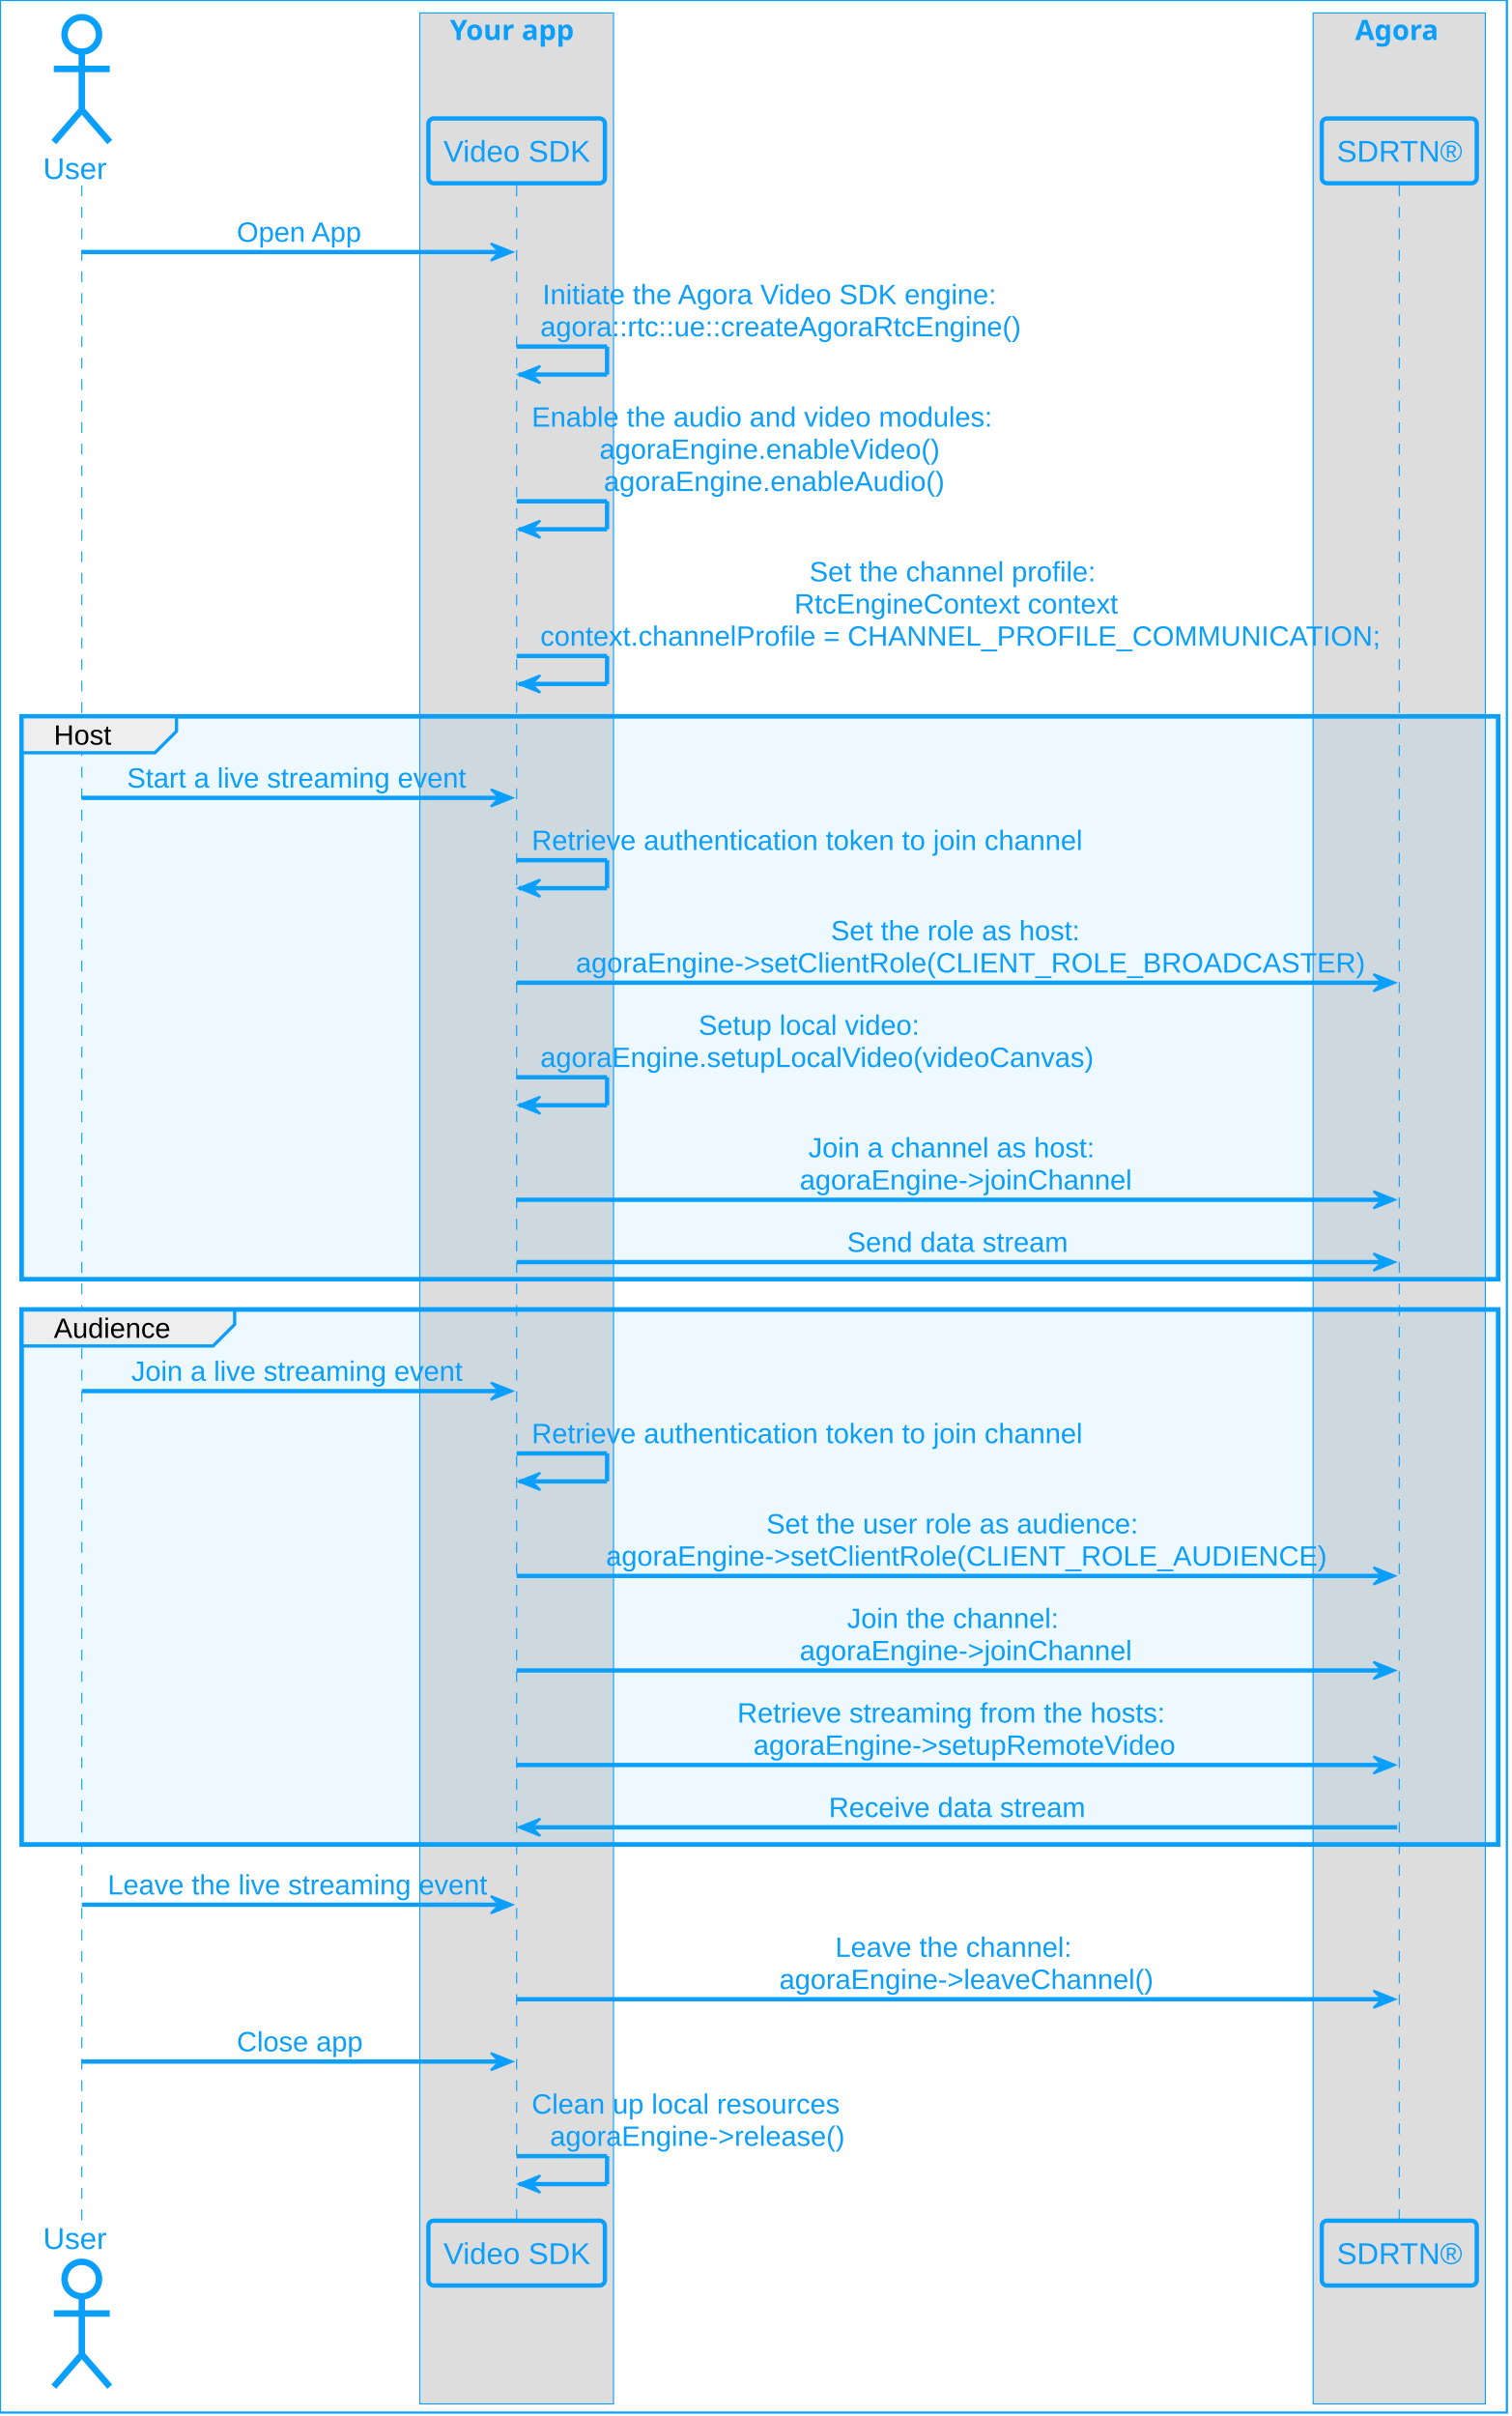
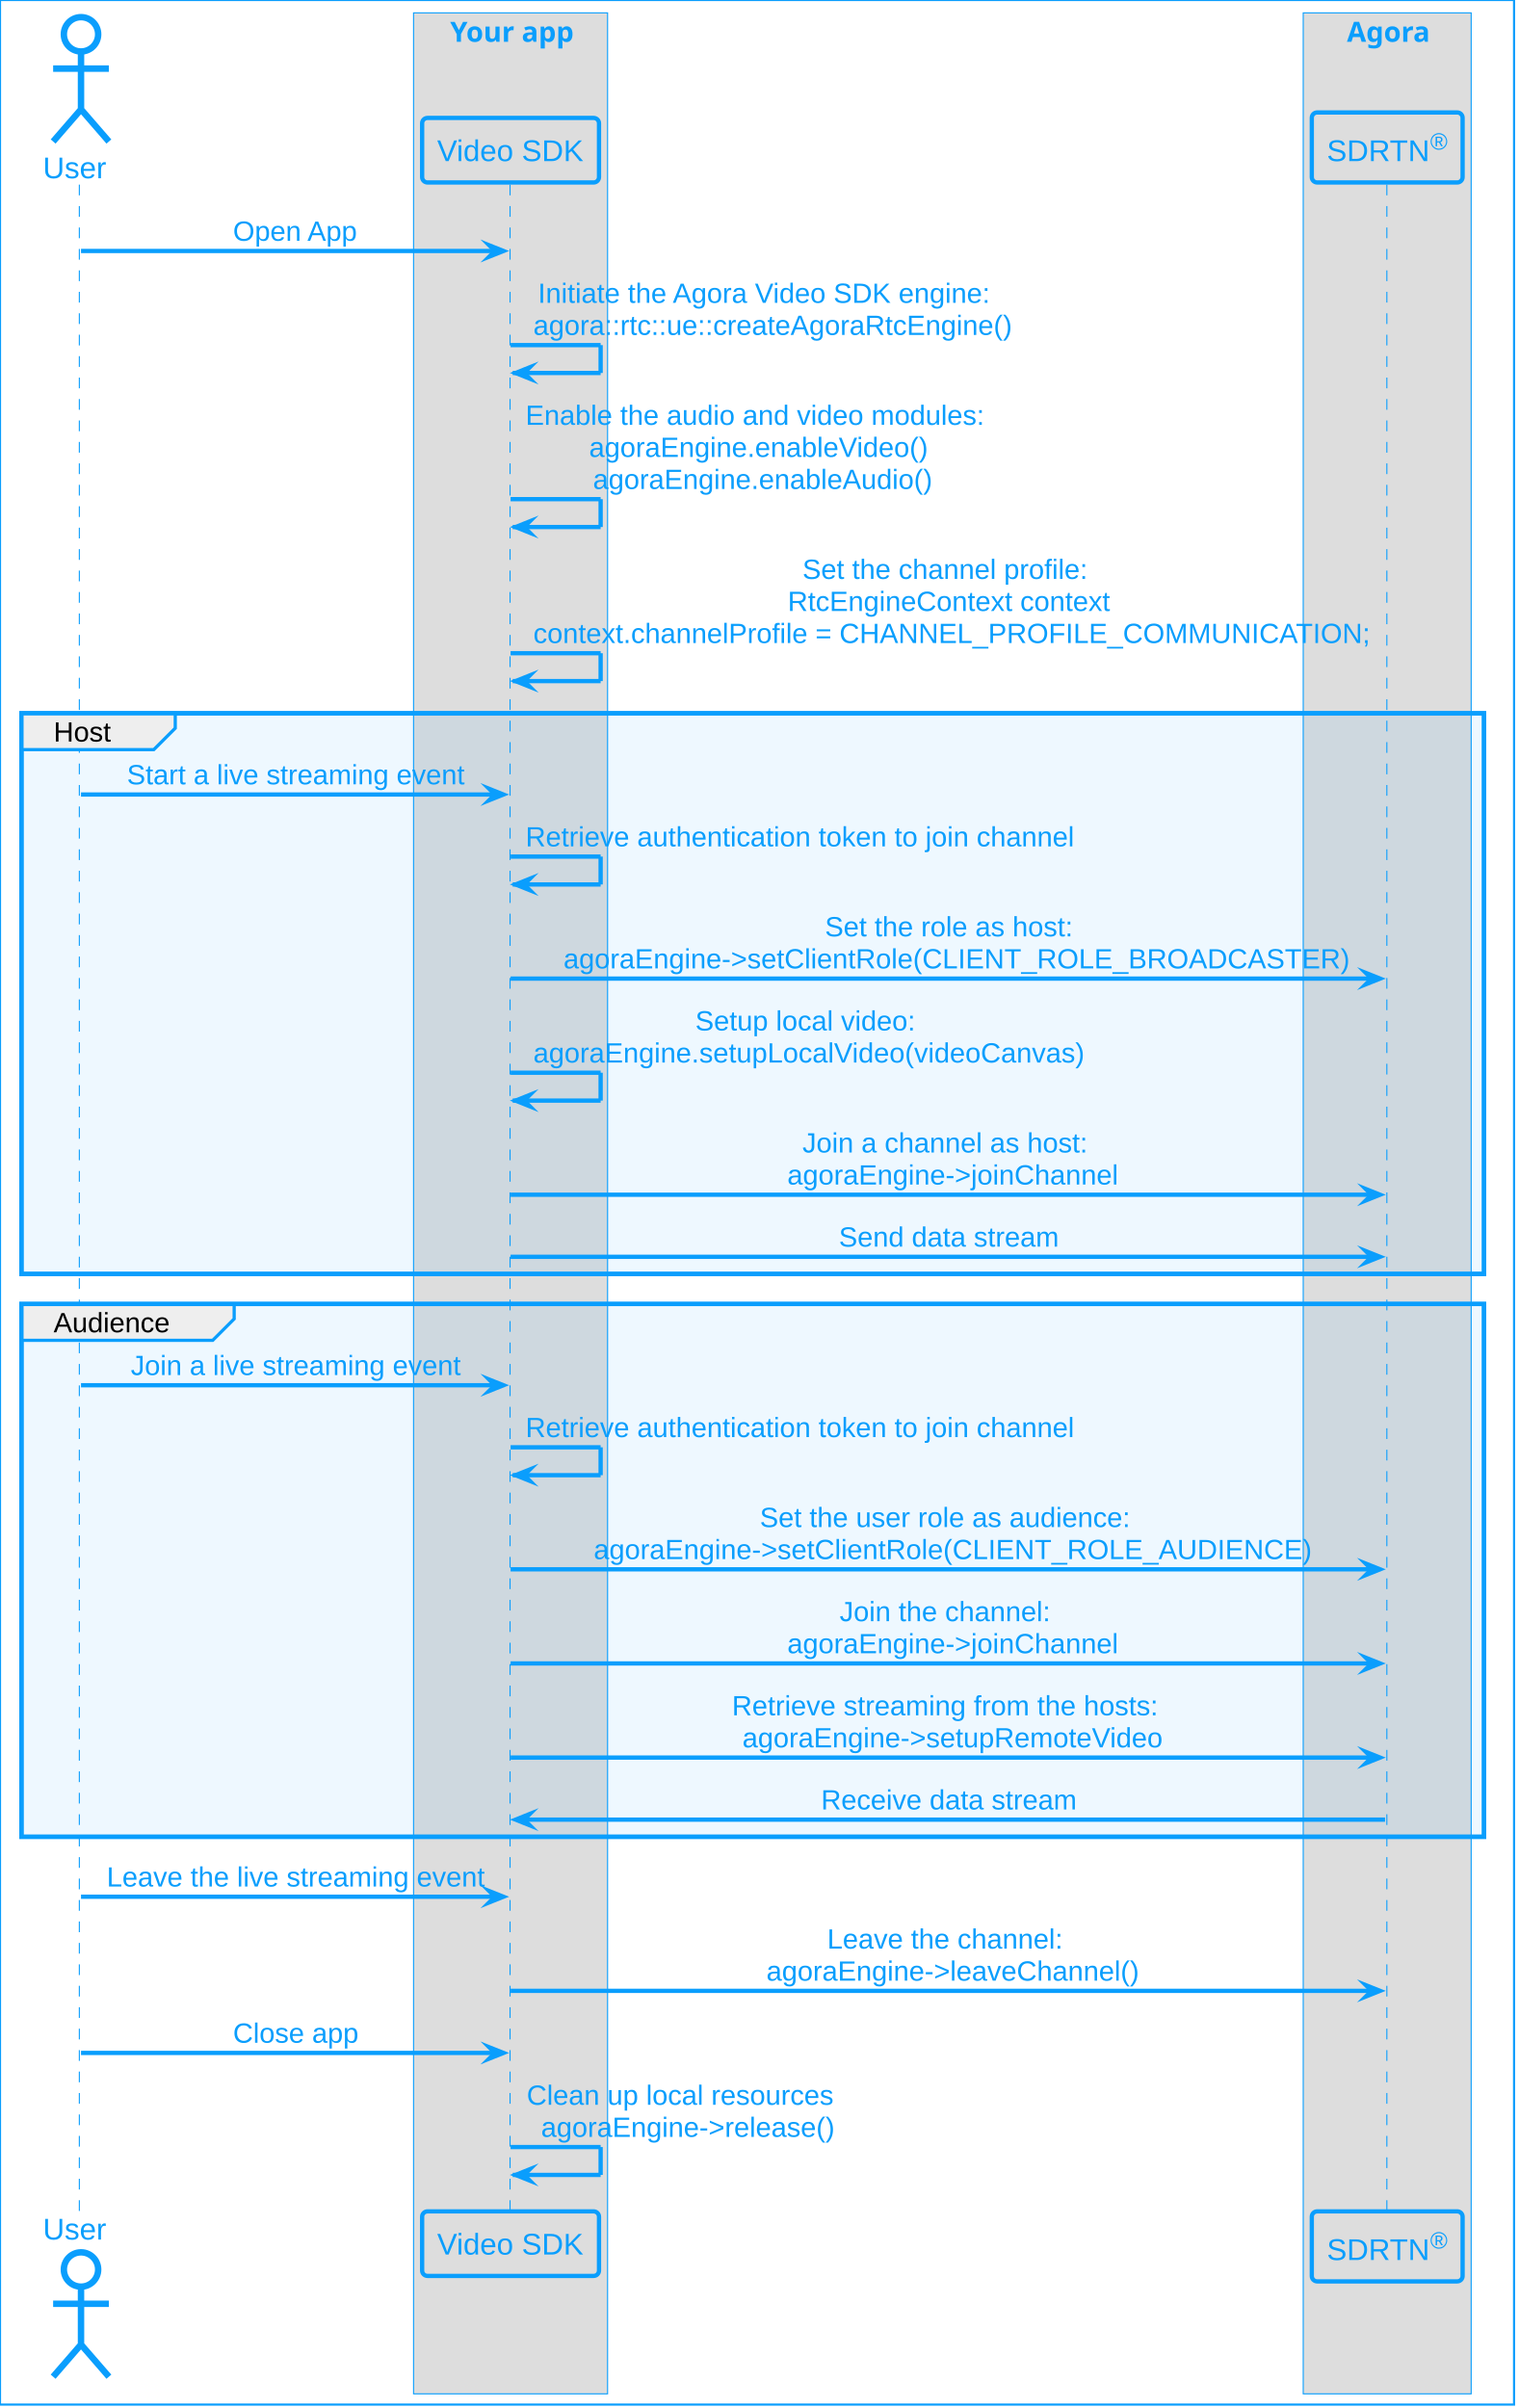
- <svg xmlns="http://www.w3.org/2000/svg" contentStyleType="text/css" height="1122px" preserveAspectRatio="none" style="width:702px;height:1122px;" version="1.1" viewBox="0 0 702 1122" width="702px" zoomAndPan="magnify">
+ <svg xmlns="http://www.w3.org/2000/svg" contentStyleType="text/css" data-diagram-type="SEQUENCE" height="1123px" preserveAspectRatio="none" style="width:708px;height:1123px;" version="1.1" viewBox="0 0 708 1123" width="708px" zoomAndPan="magnify">
  <defs />
  <g>
-     <rect fill="none" height="1120.403" style="stroke:#0A9EFD;stroke-width:1.0;" width="700" x="0" y="0" />
-     <rect fill="#999999" fill-opacity="0.333" height="1110.403" style="stroke:#0A9EFD;stroke-width:0.5;" width="90" x="195" y="6" />
-     <text fill="#0A9EFD" font-family="sans-serif" font-size="13" font-weight="bold" lengthAdjust="spacing" textLength="62" x="209" y="18.568">Your app</text>
-     <rect fill="#999999" fill-opacity="0.333" height="1110.403" style="stroke:#0A9EFD;stroke-width:0.5;" width="80" x="610" y="6" />
-     <text fill="#0A9EFD" font-family="sans-serif" font-size="13" font-weight="bold" lengthAdjust="spacing" textLength="41" x="629.5" y="18.568">Agora</text>
-     <rect fill="#0A9EFD" fill-opacity="0.067" height="261.487" style="stroke:#0A9EFD;stroke-width:2.0;" width="686" x="10" y="332.637" />
-     <rect fill="#0A9EFD" fill-opacity="0.067" height="248.487" style="stroke:#0A9EFD;stroke-width:2.0;" width="686" x="10" y="608.125" />
-     <line style="stroke:#0A9EFD;stroke-width:0.5;stroke-dasharray:5.0,5.0;" x1="38" x2="38" y1="86.099" y2="1032.304" />
-     <line style="stroke:#0A9EFD;stroke-width:0.5;stroke-dasharray:5.0,5.0;" x1="240" x2="240" y1="86.099" y2="1032.304" />
-     <line style="stroke:#0A9EFD;stroke-width:0.5;stroke-dasharray:5.0,5.0;" x1="650" x2="650" y1="86.099" y2="1032.304" />
-     <text fill="#0A9EFD" font-family="Arial" font-size="14" lengthAdjust="spacing" textLength="30" x="20" y="83.132">User</text>
-     <ellipse cx="38" cy="16" fill="none" rx="8" ry="8" style="stroke:#0A9EFD;stroke-width:3.0;" />
-     <path d="M38,24 L38,51 M25,32 L51,32 M38,51 L25,66 M38,51 L51,66 " fill="none" style="stroke:#0A9EFD;stroke-width:3.0;" />
-     <text fill="#0A9EFD" font-family="Arial" font-size="14" lengthAdjust="spacing" textLength="30" x="20" y="1044.436">User</text>
-     <ellipse cx="38" cy="1058.403" fill="none" rx="8" ry="8" style="stroke:#0A9EFD;stroke-width:3.0;" />
-     <path d="M38,1066.403 L38,1093.403 M25,1074.403 L51,1074.403 M38,1093.403 L25,1108.403 M38,1093.403 L51,1108.403 " fill="none" style="stroke:#0A9EFD;stroke-width:3.0;" />
-     <rect fill="none" height="30.099" rx="2.5" ry="2.5" style="stroke:#0A9EFD;stroke-width:2.0;" width="82" x="199" y="55" />
-     <text fill="#0A9EFD" font-family="Arial" font-size="14" lengthAdjust="spacing" textLength="68" x="206" y="75.132">Video SDK</text>
-     <rect fill="none" height="30.099" rx="2.5" ry="2.5" style="stroke:#0A9EFD;stroke-width:2.0;" width="82" x="199" y="1031.304" />
-     <text fill="#0A9EFD" font-family="Arial" font-size="14" lengthAdjust="spacing" textLength="68" x="206" y="1051.436">Video SDK</text>
-     <rect fill="none" height="30.099" rx="2.5" ry="2.5" style="stroke:#0A9EFD;stroke-width:2.0;" width="72" x="614" y="55" />
-     <text fill="#0A9EFD" font-family="Arial" font-size="14" lengthAdjust="spacing" textLength="58" x="621" y="75.132">SDRTN®</text>
-     <rect fill="none" height="30.099" rx="2.5" ry="2.5" style="stroke:#0A9EFD;stroke-width:2.0;" width="72" x="614" y="1031.304" />
-     <text fill="#0A9EFD" font-family="Arial" font-size="14" lengthAdjust="spacing" textLength="58" x="621" y="1051.436">SDRTN®</text>
-     <polygon fill="#0A9EFD" points="228,113.047,238,117.047,228,121.047,232,117.047" style="stroke:#0A9EFD;stroke-width:1.0;" />
-     <line style="stroke:#0A9EFD;stroke-width:2.0;" x1="38" x2="234" y1="117.047" y2="117.047" />
-     <text fill="#0A9EFD" font-family="Arial" font-size="13" lengthAdjust="spacing" textLength="58" x="110" y="112.293">Open App</text>
-     <line style="stroke:#0A9EFD;stroke-width:2.0;" x1="240" x2="282" y1="160.945" y2="160.945" />
-     <line style="stroke:#0A9EFD;stroke-width:2.0;" x1="282" x2="282" y1="160.945" y2="173.945" />
-     <line style="stroke:#0A9EFD;stroke-width:2.0;" x1="241" x2="282" y1="173.945" y2="173.945" />
-     <polygon fill="#0A9EFD" points="251,169.945,241,173.945,251,177.945,247,173.945" style="stroke:#0A9EFD;stroke-width:1.0;" />
-     <text fill="#0A9EFD" font-family="Arial" font-size="13" lengthAdjust="spacing" textLength="213" x="252" y="141.241">Initiate the Agora Video SDK engine:</text>
-     <text fill="#0A9EFD" font-family="Arial" font-size="13" lengthAdjust="spacing" textLength="223" x="251" y="156.19">agora::rtc::ue::createAgoraRtcEngine()</text>
-     <line style="stroke:#0A9EFD;stroke-width:2.0;" x1="240" x2="282" y1="232.791" y2="232.791" />
-     <line style="stroke:#0A9EFD;stroke-width:2.0;" x1="282" x2="282" y1="232.791" y2="245.791" />
-     <line style="stroke:#0A9EFD;stroke-width:2.0;" x1="241" x2="282" y1="245.791" y2="245.791" />
-     <polygon fill="#0A9EFD" points="251,241.791,241,245.791,251,249.791,247,245.791" style="stroke:#0A9EFD;stroke-width:1.0;" />
-     <text fill="#0A9EFD" font-family="Arial" font-size="13" lengthAdjust="spacing" textLength="214" x="247" y="198.139">Enable the audio and video modules:</text>
-     <text fill="#0A9EFD" font-family="Arial" font-size="13" lengthAdjust="spacing" textLength="155" x="278.5" y="213.087">agoraEngine.enableVideo()</text>
-     <text fill="#0A9EFD" font-family="Arial" font-size="13" lengthAdjust="spacing" textLength="155" x="280.5" y="228.036">agoraEngine.enableAudio()</text>
-     <line style="stroke:#0A9EFD;stroke-width:2.0;" x1="240" x2="282" y1="304.637" y2="304.637" />
-     <line style="stroke:#0A9EFD;stroke-width:2.0;" x1="282" x2="282" y1="304.637" y2="317.637" />
-     <line style="stroke:#0A9EFD;stroke-width:2.0;" x1="241" x2="282" y1="317.637" y2="317.637" />
-     <polygon fill="#0A9EFD" points="251,313.637,241,317.637,251,321.637,247,317.637" style="stroke:#0A9EFD;stroke-width:1.0;" />
-     <text fill="#0A9EFD" font-family="Arial" font-size="13" lengthAdjust="spacing" textLength="134" x="376" y="269.985">Set the channel profile:</text>
-     <text fill="#0A9EFD" font-family="Arial" font-size="13" lengthAdjust="spacing" textLength="152" x="369" y="284.934">RtcEngineContext context</text>
-     <text fill="#0A9EFD" font-family="Arial" font-size="13" lengthAdjust="spacing" textLength="392" x="251" y="299.882">context.channelProfile = CHANNEL_PROFILE_COMMUNICATION;</text>
-     <path d="M10,332.637 L82,332.637 L82,339.586 L72,349.586 L10,349.586 L10,332.637 " fill="#EEEEEE" style="stroke:#0A9EFD;stroke-width:1.5;" />
-     <rect fill="none" height="261.487" style="stroke:#0A9EFD;stroke-width:2.0;" width="686" x="10" y="332.637" />
-     <text fill="#000000" font-family="Arial" font-size="13" lengthAdjust="spacing" textLength="27" x="25" y="345.831">Host</text>
-     <polygon fill="#0A9EFD" points="228,366.535,238,370.535,228,374.535,232,370.535" style="stroke:#0A9EFD;stroke-width:1.0;" />
-     <line style="stroke:#0A9EFD;stroke-width:2.0;" x1="38" x2="234" y1="370.535" y2="370.535" />
-     <text fill="#0A9EFD" font-family="Arial" font-size="13" lengthAdjust="spacing" textLength="160" x="59" y="365.78">Start a live streaming event</text>
-     <line style="stroke:#0A9EFD;stroke-width:2.0;" x1="240" x2="282" y1="399.483" y2="399.483" />
-     <line style="stroke:#0A9EFD;stroke-width:2.0;" x1="282" x2="282" y1="399.483" y2="412.483" />
-     <line style="stroke:#0A9EFD;stroke-width:2.0;" x1="241" x2="282" y1="412.483" y2="412.483" />
-     <polygon fill="#0A9EFD" points="251,408.483,241,412.483,251,416.483,247,412.483" style="stroke:#0A9EFD;stroke-width:1.0;" />
-     <text fill="#0A9EFD" font-family="Arial" font-size="13" lengthAdjust="spacing" textLength="257" x="247" y="394.728">Retrieve authentication token to join channel</text>
-     <polygon fill="#0A9EFD" points="638,452.381,648,456.381,638,460.381,642,456.381" style="stroke:#0A9EFD;stroke-width:1.0;" />
-     <line style="stroke:#0A9EFD;stroke-width:2.0;" x1="240" x2="644" y1="456.381" y2="456.381" />
-     <text fill="#0A9EFD" font-family="Arial" font-size="13" lengthAdjust="spacing" textLength="118" x="386" y="436.677">Set the role as host:</text>
-     <text fill="#0A9EFD" font-family="Arial" font-size="13" lengthAdjust="spacing" textLength="363" x="267.5" y="451.626">agoraEngine-&gt;setClientRole(CLIENT_ROLE_BROADCASTER)</text>
-     <line style="stroke:#0A9EFD;stroke-width:2.0;" x1="240" x2="282" y1="500.278" y2="500.278" />
-     <line style="stroke:#0A9EFD;stroke-width:2.0;" x1="282" x2="282" y1="500.278" y2="513.278" />
-     <line style="stroke:#0A9EFD;stroke-width:2.0;" x1="241" x2="282" y1="513.278" y2="513.278" />
-     <polygon fill="#0A9EFD" points="251,509.278,241,513.278,251,517.278,247,513.278" style="stroke:#0A9EFD;stroke-width:1.0;" />
-     <text fill="#0A9EFD" font-family="Arial" font-size="13" lengthAdjust="spacing" textLength="104" x="324.5" y="480.575">Setup local video:</text>
-     <text fill="#0A9EFD" font-family="Arial" font-size="13" lengthAdjust="spacing" textLength="255" x="251" y="495.523">agoraEngine.setupLocalVideo(videoCanvas)</text>
-     <polygon fill="#0A9EFD" points="638,553.176,648,557.176,638,561.176,642,557.176" style="stroke:#0A9EFD;stroke-width:1.0;" />
-     <line style="stroke:#0A9EFD;stroke-width:2.0;" x1="240" x2="644" y1="557.176" y2="557.176" />
-     <text fill="#0A9EFD" font-family="Arial" font-size="13" lengthAdjust="spacing" textLength="135" x="375.5" y="537.472">Join a channel as host:</text>
-     <text fill="#0A9EFD" font-family="Arial" font-size="13" lengthAdjust="spacing" textLength="151" x="371.5" y="552.421">agoraEngine-&gt;joinChannel</text>
-     <polygon fill="#0A9EFD" points="638,582.125,648,586.125,638,590.125,642,586.125" style="stroke:#0A9EFD;stroke-width:1.0;" />
-     <line style="stroke:#0A9EFD;stroke-width:2.0;" x1="240" x2="644" y1="586.125" y2="586.125" />
-     <text fill="#0A9EFD" font-family="Arial" font-size="13" lengthAdjust="spacing" textLength="103" x="393.5" y="581.37">Send data stream</text>
-     <path d="M10,608.125 L109,608.125 L109,615.073 L99,625.073 L10,625.073 L10,608.125 " fill="#EEEEEE" style="stroke:#0A9EFD;stroke-width:1.5;" />
-     <rect fill="none" height="248.487" style="stroke:#0A9EFD;stroke-width:2.0;" width="686" x="10" y="608.125" />
-     <text fill="#000000" font-family="Arial" font-size="13" lengthAdjust="spacing" textLength="54" x="25" y="621.318">Audience</text>
-     <polygon fill="#0A9EFD" points="228,642.022,238,646.022,228,650.022,232,646.022" style="stroke:#0A9EFD;stroke-width:1.0;" />
-     <line style="stroke:#0A9EFD;stroke-width:2.0;" x1="38" x2="234" y1="646.022" y2="646.022" />
-     <text fill="#0A9EFD" font-family="Arial" font-size="13" lengthAdjust="spacing" textLength="156" x="61" y="641.267">Join a live streaming event</text>
-     <line style="stroke:#0A9EFD;stroke-width:2.0;" x1="240" x2="282" y1="674.971" y2="674.971" />
-     <line style="stroke:#0A9EFD;stroke-width:2.0;" x1="282" x2="282" y1="674.971" y2="687.971" />
-     <line style="stroke:#0A9EFD;stroke-width:2.0;" x1="241" x2="282" y1="687.971" y2="687.971" />
-     <polygon fill="#0A9EFD" points="251,683.971,241,687.971,251,691.971,247,687.971" style="stroke:#0A9EFD;stroke-width:1.0;" />
-     <text fill="#0A9EFD" font-family="Arial" font-size="13" lengthAdjust="spacing" textLength="257" x="247" y="670.216">Retrieve authentication token to join channel</text>
-     <polygon fill="#0A9EFD" points="638,727.868,648,731.868,638,735.868,642,731.868" style="stroke:#0A9EFD;stroke-width:1.0;" />
-     <line style="stroke:#0A9EFD;stroke-width:2.0;" x1="240" x2="644" y1="731.868" y2="731.868" />
-     <text fill="#0A9EFD" font-family="Arial" font-size="13" lengthAdjust="spacing" textLength="174" x="356" y="712.165">Set the user role as audience:</text>
-     <text fill="#0A9EFD" font-family="Arial" font-size="13" lengthAdjust="spacing" textLength="331" x="281.5" y="727.113">agoraEngine-&gt;setClientRole(CLIENT_ROLE_AUDIENCE)</text>
-     <polygon fill="#0A9EFD" points="638,771.766,648,775.766,638,779.766,642,775.766" style="stroke:#0A9EFD;stroke-width:1.0;" />
-     <line style="stroke:#0A9EFD;stroke-width:2.0;" x1="240" x2="644" y1="775.766" y2="775.766" />
-     <text fill="#0A9EFD" font-family="Arial" font-size="13" lengthAdjust="spacing" textLength="99" x="393.5" y="756.062">Join the channel:</text>
-     <text fill="#0A9EFD" font-family="Arial" font-size="13" lengthAdjust="spacing" textLength="151" x="371.5" y="771.011">agoraEngine-&gt;joinChannel</text>
-     <polygon fill="#0A9EFD" points="638,815.663,648,819.663,638,823.663,642,819.663" style="stroke:#0A9EFD;stroke-width:1.0;" />
-     <line style="stroke:#0A9EFD;stroke-width:2.0;" x1="240" x2="644" y1="819.663" y2="819.663" />
-     <text fill="#0A9EFD" font-family="Arial" font-size="13" lengthAdjust="spacing" textLength="201" x="342.5" y="799.96">Retrieve streaming from the hosts:</text>
-     <text fill="#0A9EFD" font-family="Arial" font-size="13" lengthAdjust="spacing" textLength="194" x="350" y="814.908">agoraEngine-&gt;setupRemoteVideo</text>
-     <polygon fill="#0A9EFD" points="251,844.612,241,848.612,251,852.612,247,848.612" style="stroke:#0A9EFD;stroke-width:1.0;" />
-     <line style="stroke:#0A9EFD;stroke-width:2.0;" x1="245" x2="649" y1="848.612" y2="848.612" />
-     <text fill="#0A9EFD" font-family="Arial" font-size="13" lengthAdjust="spacing" textLength="120" x="385" y="843.857">Receive data stream</text>
-     <polygon fill="#0A9EFD" points="228,880.561,238,884.561,228,888.561,232,884.561" style="stroke:#0A9EFD;stroke-width:1.0;" />
-     <line style="stroke:#0A9EFD;stroke-width:2.0;" x1="38" x2="234" y1="884.561" y2="884.561" />
-     <text fill="#0A9EFD" font-family="Arial" font-size="13" lengthAdjust="spacing" textLength="178" x="50" y="879.806">Leave the live streaming event</text>
-     <polygon fill="#0A9EFD" points="638,924.458,648,928.458,638,932.458,642,928.458" style="stroke:#0A9EFD;stroke-width:1.0;" />
-     <line style="stroke:#0A9EFD;stroke-width:2.0;" x1="240" x2="644" y1="928.458" y2="928.458" />
-     <text fill="#0A9EFD" font-family="Arial" font-size="13" lengthAdjust="spacing" textLength="110" x="388" y="908.754">Leave the channel:</text>
-     <text fill="#0A9EFD" font-family="Arial" font-size="13" lengthAdjust="spacing" textLength="170" x="362" y="923.703">agoraEngine-&gt;leaveChannel()</text>
-     <polygon fill="#0A9EFD" points="228,953.407,238,957.407,228,961.407,232,957.407" style="stroke:#0A9EFD;stroke-width:1.0;" />
-     <line style="stroke:#0A9EFD;stroke-width:2.0;" x1="38" x2="234" y1="957.407" y2="957.407" />
-     <text fill="#0A9EFD" font-family="Arial" font-size="13" lengthAdjust="spacing" textLength="58" x="110" y="952.652">Close app</text>
-     <line style="stroke:#0A9EFD;stroke-width:2.0;" x1="240" x2="282" y1="1001.304" y2="1001.304" />
-     <line style="stroke:#0A9EFD;stroke-width:2.0;" x1="282" x2="282" y1="1001.304" y2="1014.304" />
-     <line style="stroke:#0A9EFD;stroke-width:2.0;" x1="241" x2="282" y1="1014.304" y2="1014.304" />
-     <polygon fill="#0A9EFD" points="251,1010.304,241,1014.304,251,1018.304,247,1014.304" style="stroke:#0A9EFD;stroke-width:1.0;" />
-     <text fill="#0A9EFD" font-family="Arial" font-size="13" lengthAdjust="spacing" textLength="143" x="247" y="981.601">Clean up local resources</text>
-     <text fill="#0A9EFD" font-family="Arial" font-size="13" lengthAdjust="spacing" textLength="134" x="255.5" y="996.549">agoraEngine-&gt;release()</text>
+     <rect fill="none" height="1121.403" style="stroke:#0A9EFD;stroke-width:1;" width="706.085" x="0" y="0" />
+     <rect fill="#999999" fill-opacity="0.333" height="1110.403" style="stroke:#0A9EFD;stroke-width:0.5;" width="90.482" x="192.863" y="6" />
+     <text fill="#0A9EFD" font-family="sans-serif" font-size="13" font-weight="700" lengthAdjust="spacing" textLength="56.335" x="209.937" y="19.495">Your app</text>
+     <rect fill="#999999" fill-opacity="0.333" height="1110.403" style="stroke:#0A9EFD;stroke-width:0.5;" width="78.326" x="607.76" y="6" />
+     <text fill="#0A9EFD" font-family="sans-serif" font-size="13" font-weight="700" lengthAdjust="spacing" textLength="37.559" x="628.143" y="19.495">Agora</text>
+     <rect fill="#0A9EFD" fill-opacity="0.067" height="261.487" style="stroke:#0A9EFD;stroke-width:2;" width="682.085" x="10" y="332.637" />
+     <rect fill="#0A9EFD" fill-opacity="0.067" height="248.487" style="stroke:#0A9EFD;stroke-width:2;" width="682.085" x="10" y="608.125" />
+     <g class="participant-lifeline" data-entity-uid="part1" data-qualified-name="USR" data-source-line="5" id="part1-lifeline">
+       <g>
+         <rect fill="#000000" fill-opacity="0" height="946.206" width="8" x="33.779" y="86.099" />
+         <line style="stroke:#0A9EFD;stroke-width:0.5;stroke-dasharray:5,5;" x1="37" x2="37" y1="86.099" y2="1032.304" />
+       </g>
+     </g>
+     <g class="participant-lifeline" data-entity-uid="part2" data-qualified-name="APP" data-source-line="9" id="part2-lifeline">
+       <g>
+         <rect fill="#000000" fill-opacity="0" height="946.206" width="8" x="234.105" y="86.099" />
+         <line style="stroke:#0A9EFD;stroke-width:0.5;stroke-dasharray:5,5;" x1="237.863" x2="237.863" y1="86.099" y2="1032.304" />
+       </g>
+     </g>
+     <g class="participant-lifeline" data-entity-uid="part3" data-qualified-name="API" data-source-line="15" id="part3-lifeline">
+       <g>
+         <rect fill="#000000" fill-opacity="0" height="946.206" width="8" x="642.922" y="86.099" />
+         <line style="stroke:#0A9EFD;stroke-width:0.5;stroke-dasharray:5,5;" x1="646.76" x2="646.76" y1="86.099" y2="1032.304" />
+       </g>
+     </g>
+     <g class="participant participant-head" data-entity-uid="part1" data-qualified-name="USR" data-source-line="5" id="part1-head">
+       <text fill="#0A9EFD" font-family="Arial" font-size="14" lengthAdjust="spacing" textLength="29.559" x="20" y="83.132">User</text>
+       <ellipse cx="37.779" cy="16" fill="none" rx="8" ry="8" style="stroke:#0A9EFD;stroke-width:3;" />
+       <path d="M37.779,24 L37.779,51 M24.779,32 L50.779,32 M37.779,51 L24.779,66 M37.779,51 L50.779,66" fill="none" style="stroke:#0A9EFD;stroke-width:3;" />
+     </g>
+     <g class="participant participant-tail" data-entity-uid="part1" data-qualified-name="USR" data-source-line="5" id="part1-tail">
+       <text fill="#0A9EFD" font-family="Arial" font-size="14" lengthAdjust="spacing" textLength="29.559" x="20" y="1044.436">User</text>
+       <ellipse cx="37.779" cy="1058.403" fill="none" rx="8" ry="8" style="stroke:#0A9EFD;stroke-width:3;" />
+       <path d="M37.779,1066.403 L37.779,1093.403 M24.779,1074.403 L50.779,1074.403 M37.779,1093.403 L24.779,1108.403 M37.779,1093.403 L50.779,1108.403" fill="none" style="stroke:#0A9EFD;stroke-width:3;" />
+     </g>
+     <g class="participant participant-head" data-entity-uid="part2" data-qualified-name="APP" data-source-line="9" id="part2-head">
+       <rect fill="none" height="30.099" rx="2.5" ry="2.5" style="stroke:#0A9EFD;stroke-width:2;" width="82.482" x="196.863" y="55" />
+       <text fill="#0A9EFD" font-family="Arial" font-size="14" lengthAdjust="spacing" textLength="68.482" x="203.863" y="75.132">Video SDK</text>
+     </g>
+     <g class="participant participant-tail" data-entity-uid="part2" data-qualified-name="APP" data-source-line="9" id="part2-tail">
+       <rect fill="none" height="30.099" rx="2.5" ry="2.5" style="stroke:#0A9EFD;stroke-width:2;" width="82.482" x="196.863" y="1031.304" />
+       <text fill="#0A9EFD" font-family="Arial" font-size="14" lengthAdjust="spacing" textLength="68.482" x="203.863" y="1051.436">Video SDK</text>
+     </g>
+     <g class="participant participant-head" data-entity-uid="part3" data-qualified-name="API" data-source-line="15" id="part3-head">
+       <rect fill="none" height="32.649" rx="2.5" ry="2.5" style="stroke:#0A9EFD;stroke-width:2;" width="70.326" x="611.76" y="52.45" />
+       <text fill="#0A9EFD" font-family="Arial" font-size="14" lengthAdjust="spacing" textLength="48.221" x="618.76" y="75.132">SDRTN</text>
+       <text fill="#0A9EFD" font-family="Arial" font-size="11" lengthAdjust="spacing" textLength="8.105" x="666.98" y="69.768">®</text>
+     </g>
+     <g class="participant participant-tail" data-entity-uid="part3" data-qualified-name="API" data-source-line="15" id="part3-tail">
+       <rect fill="none" height="32.649" rx="2.5" ry="2.5" style="stroke:#0A9EFD;stroke-width:2;" width="70.326" x="611.76" y="1031.304" />
+       <text fill="#0A9EFD" font-family="Arial" font-size="14" lengthAdjust="spacing" textLength="48.221" x="618.76" y="1053.986">SDRTN</text>
+       <text fill="#0A9EFD" font-family="Arial" font-size="11" lengthAdjust="spacing" textLength="8.105" x="666.98" y="1048.622">®</text>
+     </g>
+     <g class="message" data-entity-1="part1" data-entity-2="part2" data-source-line="19" id="msg1">
+       <polygon fill="#0A9EFD" points="226.105,113.047,236.105,117.047,226.105,121.047,230.105,117.047" style="stroke:#0A9EFD;stroke-width:1;stroke-linejoin:miter;stroke-miterlimit:10;" />
+       <line style="stroke:#0A9EFD;stroke-width:2;" x1="37.779" x2="232.105" y1="117.047" y2="117.047" />
+       <text fill="#0A9EFD" font-family="Arial" font-size="13" lengthAdjust="spacing" textLength="58.544" x="108.67" y="112.293">Open App</text>
+     </g>
+     <g class="message" data-entity-1="part2" data-entity-2="part2" data-source-line="20" id="msg2">
+       <line style="stroke:#0A9EFD;stroke-width:2;" x1="238.105" x2="280.104" y1="160.945" y2="160.945" />
+       <line style="stroke:#0A9EFD;stroke-width:2;" x1="280.104" x2="280.104" y1="160.945" y2="173.945" />
+       <line style="stroke:#0A9EFD;stroke-width:2;" x1="239.105" x2="280.104" y1="173.945" y2="173.945" />
+       <polygon fill="#0A9EFD" points="249.105,169.945,239.105,173.945,249.105,177.945,245.105,173.945" style="stroke:#0A9EFD;stroke-width:1;stroke-linejoin:miter;stroke-miterlimit:10;" />
+       <text fill="#0A9EFD" font-family="Arial" font-size="13" lengthAdjust="spacing" textLength="211.751" x="250.868" y="141.241">Initiate the Agora Video SDK engine:</text>
+       <text fill="#0A9EFD" font-family="Arial" font-size="13" lengthAdjust="spacing" textLength="223.279" x="248.716" y="156.19">agora::rtc::ue::createAgoraRtcEngine()</text>
+     </g>
+     <g class="message" data-entity-1="part2" data-entity-2="part2" data-source-line="21" id="msg3">
+       <line style="stroke:#0A9EFD;stroke-width:2;" x1="238.105" x2="280.104" y1="232.791" y2="232.791" />
+       <line style="stroke:#0A9EFD;stroke-width:2;" x1="280.104" x2="280.104" y1="232.791" y2="245.791" />
+       <line style="stroke:#0A9EFD;stroke-width:2;" x1="239.105" x2="280.104" y1="245.791" y2="245.791" />
+       <polygon fill="#0A9EFD" points="249.105,241.791,239.105,245.791,249.105,249.791,245.105,245.791" style="stroke:#0A9EFD;stroke-width:1;stroke-linejoin:miter;stroke-miterlimit:10;" />
+       <text fill="#0A9EFD" font-family="Arial" font-size="13" lengthAdjust="spacing" textLength="213.935" x="245.105" y="198.139">Enable the audio and video modules:</text>
+       <text fill="#0A9EFD" font-family="Arial" font-size="13" lengthAdjust="spacing" textLength="158.285" x="274.735" y="213.087">agoraEngine.enableVideo()</text>
+       <text fill="#0A9EFD" font-family="Arial" font-size="13" lengthAdjust="spacing" textLength="158.285" x="276.541" y="228.036">agoraEngine.enableAudio()</text>
+     </g>
+     <g class="message" data-entity-1="part2" data-entity-2="part2" data-source-line="22" id="msg4">
+       <line style="stroke:#0A9EFD;stroke-width:2;" x1="238.105" x2="280.104" y1="304.637" y2="304.637" />
+       <line style="stroke:#0A9EFD;stroke-width:2;" x1="280.104" x2="280.104" y1="304.637" y2="317.637" />
+       <line style="stroke:#0A9EFD;stroke-width:2;" x1="239.105" x2="280.104" y1="317.637" y2="317.637" />
+       <polygon fill="#0A9EFD" points="249.105,313.637,239.105,317.637,249.105,321.637,245.105,317.637" style="stroke:#0A9EFD;stroke-width:1;stroke-linejoin:miter;stroke-miterlimit:10;" />
+       <text fill="#0A9EFD" font-family="Arial" font-size="13" lengthAdjust="spacing" textLength="132.977" x="374.219" y="269.985">Set the channel profile:</text>
+       <text fill="#0A9EFD" font-family="Arial" font-size="13" lengthAdjust="spacing" textLength="150.306" x="367.36" y="284.934">RtcEngineContext context</text>
+       <text fill="#0A9EFD" font-family="Arial" font-size="13" lengthAdjust="spacing" textLength="391.206" x="248.716" y="299.882">context.channelProfile = CHANNEL_PROFILE_COMMUNICATION;</text>
+     </g>
+     <path d="M10,332.637 L81.73,332.637 L81.73,339.586 L71.73,349.586 L10,349.586 L10,332.637" fill="#EEEEEE" style="stroke:#0A9EFD;stroke-width:1.5;" />
+     <rect fill="none" height="261.487" style="stroke:#0A9EFD;stroke-width:2;" width="682.085" x="10" y="332.637" />
+     <text fill="#000000" font-family="Arial" font-size="13" lengthAdjust="spacing" textLength="26.73" x="25" y="345.831">Host</text>
+     <g class="message" data-entity-1="part1" data-entity-2="part2" data-source-line="25" id="msg5">
+       <polygon fill="#0A9EFD" points="226.105,366.535,236.105,370.535,226.105,374.535,230.105,370.535" style="stroke:#0A9EFD;stroke-width:1;stroke-linejoin:miter;stroke-miterlimit:10;" />
+       <line style="stroke:#0A9EFD;stroke-width:2;" x1="37.779" x2="232.105" y1="370.535" y2="370.535" />
+       <text fill="#0A9EFD" font-family="Arial" font-size="13" lengthAdjust="spacing" textLength="157.517" x="59.183" y="365.78">Start a live streaming event</text>
+     </g>
+     <g class="message" data-entity-1="part2" data-entity-2="part2" data-source-line="26" id="msg6">
+       <line style="stroke:#0A9EFD;stroke-width:2;" x1="238.105" x2="280.104" y1="399.483" y2="399.483" />
+       <line style="stroke:#0A9EFD;stroke-width:2;" x1="280.104" x2="280.104" y1="399.483" y2="412.483" />
+       <line style="stroke:#0A9EFD;stroke-width:2;" x1="239.105" x2="280.104" y1="412.483" y2="412.483" />
+       <polygon fill="#0A9EFD" points="249.105,408.483,239.105,412.483,249.105,416.483,245.105,412.483" style="stroke:#0A9EFD;stroke-width:1;stroke-linejoin:miter;stroke-miterlimit:10;" />
+       <text fill="#0A9EFD" font-family="Arial" font-size="13" lengthAdjust="spacing" textLength="255.836" x="245.105" y="394.728">Retrieve authentication token to join channel</text>
+     </g>
+     <g class="message" data-entity-1="part2" data-entity-2="part3" data-source-line="27" id="msg7">
+       <polygon fill="#0A9EFD" points="634.922,452.381,644.922,456.381,634.922,460.381,638.922,456.381" style="stroke:#0A9EFD;stroke-width:1;stroke-linejoin:miter;stroke-miterlimit:10;" />
+       <line style="stroke:#0A9EFD;stroke-width:2;" x1="238.105" x2="640.922" y1="456.381" y2="456.381" />
+       <text fill="#0A9EFD" font-family="Arial" font-size="13" lengthAdjust="spacing" textLength="115.623" x="384.702" y="436.677">Set the role as host:</text>
+       <text fill="#0A9EFD" font-family="Arial" font-size="13" lengthAdjust="spacing" textLength="366.672" x="262.789" y="451.626">agoraEngine-&gt;setClientRole(CLIENT_ROLE_BROADCASTER)</text>
+     </g>
+     <g class="message" data-entity-1="part2" data-entity-2="part2" data-source-line="28" id="msg8">
+       <line style="stroke:#0A9EFD;stroke-width:2;" x1="238.105" x2="280.104" y1="500.278" y2="500.278" />
+       <line style="stroke:#0A9EFD;stroke-width:2;" x1="280.104" x2="280.104" y1="500.278" y2="513.278" />
+       <line style="stroke:#0A9EFD;stroke-width:2;" x1="239.105" x2="280.104" y1="513.278" y2="513.278" />
+       <polygon fill="#0A9EFD" points="249.105,509.278,239.105,513.278,249.105,517.278,245.105,513.278" style="stroke:#0A9EFD;stroke-width:1;stroke-linejoin:miter;stroke-miterlimit:10;" />
+       <text fill="#0A9EFD" font-family="Arial" font-size="13" lengthAdjust="spacing" textLength="102.623" x="324.241" y="480.575">Setup local video:</text>
+       <text fill="#0A9EFD" font-family="Arial" font-size="13" lengthAdjust="spacing" textLength="257.283" x="248.716" y="495.523">agoraEngine.setupLocalVideo(videoCanvas)</text>
+     </g>
+     <g class="message" data-entity-1="part2" data-entity-2="part3" data-source-line="29" id="msg9">
+       <polygon fill="#0A9EFD" points="634.922,553.176,644.922,557.176,634.922,561.176,638.922,557.176" style="stroke:#0A9EFD;stroke-width:1;stroke-linejoin:miter;stroke-miterlimit:10;" />
+       <line style="stroke:#0A9EFD;stroke-width:2;" x1="238.105" x2="640.922" y1="557.176" y2="557.176" />
+       <text fill="#0A9EFD" font-family="Arial" font-size="13" lengthAdjust="spacing" textLength="132.977" x="374.219" y="537.472">Join a channel as host:</text>
+       <text fill="#0A9EFD" font-family="Arial" font-size="13" lengthAdjust="spacing" textLength="154.311" x="367.164" y="552.421">agoraEngine-&gt;joinChannel</text>
+     </g>
+     <g class="message" data-entity-1="part2" data-entity-2="part3" data-source-line="30" id="msg10">
+       <polygon fill="#0A9EFD" points="634.922,582.125,644.922,586.125,634.922,590.125,638.922,586.125" style="stroke:#0A9EFD;stroke-width:1;stroke-linejoin:miter;stroke-miterlimit:10;" />
+       <line style="stroke:#0A9EFD;stroke-width:2;" x1="238.105" x2="640.922" y1="586.125" y2="586.125" />
+       <text fill="#0A9EFD" font-family="Arial" font-size="13" lengthAdjust="spacing" textLength="102.616" x="391.205" y="581.37">Send data stream</text>
+     </g>
+     <path d="M10,608.125 L109.209,608.125 L109.209,615.073 L99.209,625.073 L10,625.073 L10,608.125" fill="#EEEEEE" style="stroke:#0A9EFD;stroke-width:1.5;" />
+     <rect fill="none" height="248.487" style="stroke:#0A9EFD;stroke-width:2;" width="682.085" x="10" y="608.125" />
+     <text fill="#000000" font-family="Arial" font-size="13" lengthAdjust="spacing" textLength="54.209" x="25" y="621.318">Audience</text>
+     <g class="message" data-entity-1="part1" data-entity-2="part2" data-source-line="34" id="msg11">
+       <polygon fill="#0A9EFD" points="226.105,642.022,236.105,646.022,226.105,650.022,230.105,646.022" style="stroke:#0A9EFD;stroke-width:1;stroke-linejoin:miter;stroke-miterlimit:10;" />
+       <line style="stroke:#0A9EFD;stroke-width:2;" x1="37.779" x2="232.105" y1="646.022" y2="646.022" />
+       <text fill="#0A9EFD" font-family="Arial" font-size="13" lengthAdjust="spacing" textLength="153.912" x="60.986" y="641.267">Join a live streaming event</text>
+     </g>
+     <g class="message" data-entity-1="part2" data-entity-2="part2" data-source-line="35" id="msg12">
+       <line style="stroke:#0A9EFD;stroke-width:2;" x1="238.105" x2="280.104" y1="674.971" y2="674.971" />
+       <line style="stroke:#0A9EFD;stroke-width:2;" x1="280.104" x2="280.104" y1="674.971" y2="687.971" />
+       <line style="stroke:#0A9EFD;stroke-width:2;" x1="239.105" x2="280.104" y1="687.971" y2="687.971" />
+       <polygon fill="#0A9EFD" points="249.105,683.971,239.105,687.971,249.105,691.971,245.105,687.971" style="stroke:#0A9EFD;stroke-width:1;stroke-linejoin:miter;stroke-miterlimit:10;" />
+       <text fill="#0A9EFD" font-family="Arial" font-size="13" lengthAdjust="spacing" textLength="255.836" x="245.105" y="670.216">Retrieve authentication token to join channel</text>
+     </g>
+     <g class="message" data-entity-1="part2" data-entity-2="part3" data-source-line="36" id="msg13">
+       <polygon fill="#0A9EFD" points="634.922,727.868,644.922,731.868,634.922,735.868,638.922,731.868" style="stroke:#0A9EFD;stroke-width:1;stroke-linejoin:miter;stroke-miterlimit:10;" />
+       <line style="stroke:#0A9EFD;stroke-width:2;" x1="238.105" x2="640.922" y1="731.868" y2="731.868" />
+       <text fill="#0A9EFD" font-family="Arial" font-size="13" lengthAdjust="spacing" textLength="172.72" x="354.348" y="712.165">Set the user role as audience:</text>
+       <text fill="#0A9EFD" font-family="Arial" font-size="13" lengthAdjust="spacing" textLength="334.89" x="276.875" y="727.113">agoraEngine-&gt;setClientRole(CLIENT_ROLE_AUDIENCE)</text>
+     </g>
+     <g class="message" data-entity-1="part2" data-entity-2="part3" data-source-line="37" id="msg14">
+       <polygon fill="#0A9EFD" points="634.922,771.766,644.922,775.766,634.922,779.766,638.922,775.766" style="stroke:#0A9EFD;stroke-width:1;stroke-linejoin:miter;stroke-miterlimit:10;" />
+       <line style="stroke:#0A9EFD;stroke-width:2;" x1="238.105" x2="640.922" y1="775.766" y2="775.766" />
+       <text fill="#0A9EFD" font-family="Arial" font-size="13" lengthAdjust="spacing" textLength="98.293" x="391.561" y="756.062">Join the channel:</text>
+       <text fill="#0A9EFD" font-family="Arial" font-size="13" lengthAdjust="spacing" textLength="154.311" x="367.164" y="771.011">agoraEngine-&gt;joinChannel</text>
+     </g>
+     <g class="message" data-entity-1="part2" data-entity-2="part3" data-source-line="38" id="msg15">
+       <polygon fill="#0A9EFD" points="634.922,815.663,644.922,819.663,634.922,823.663,638.922,819.663" style="stroke:#0A9EFD;stroke-width:1;stroke-linejoin:miter;stroke-miterlimit:10;" />
+       <line style="stroke:#0A9EFD;stroke-width:2;" x1="238.105" x2="640.922" y1="819.663" y2="819.663" />
+       <text fill="#0A9EFD" font-family="Arial" font-size="13" lengthAdjust="spacing" textLength="198.688" x="341.363" y="799.96">Retrieve streaming from the hosts:</text>
+       <text fill="#0A9EFD" font-family="Arial" font-size="13" lengthAdjust="spacing" textLength="196.219" x="346.21" y="814.908">agoraEngine-&gt;setupRemoteVideo</text>
+     </g>
+     <g class="message" data-entity-1="part3" data-entity-2="part2" data-source-line="39" id="msg16">
+       <polygon fill="#0A9EFD" points="249.105,844.612,239.105,848.612,249.105,852.612,245.105,848.612" style="stroke:#0A9EFD;stroke-width:1;stroke-linejoin:miter;stroke-miterlimit:10;" />
+       <line style="stroke:#0A9EFD;stroke-width:2;" x1="243.105" x2="645.922" y1="848.612" y2="848.612" />
+       <text fill="#0A9EFD" font-family="Arial" font-size="13" lengthAdjust="spacing" textLength="119.222" x="382.903" y="843.857">Receive data stream</text>
+     </g>
+     <g class="message" data-entity-1="part1" data-entity-2="part2" data-source-line="42" id="msg17">
+       <polygon fill="#0A9EFD" points="226.105,880.561,236.105,884.561,226.105,888.561,230.105,884.561" style="stroke:#0A9EFD;stroke-width:1;stroke-linejoin:miter;stroke-miterlimit:10;" />
+       <line style="stroke:#0A9EFD;stroke-width:2;" x1="37.779" x2="232.105" y1="884.561" y2="884.561" />
+       <text fill="#0A9EFD" font-family="Arial" font-size="13" lengthAdjust="spacing" textLength="176.325" x="49.779" y="879.806">Leave the live streaming event</text>
+     </g>
+     <g class="message" data-entity-1="part2" data-entity-2="part3" data-source-line="43" id="msg18">
+       <polygon fill="#0A9EFD" points="634.922,924.458,644.922,928.458,634.922,932.458,638.922,928.458" style="stroke:#0A9EFD;stroke-width:1;stroke-linejoin:miter;stroke-miterlimit:10;" />
+       <line style="stroke:#0A9EFD;stroke-width:2;" x1="238.105" x2="640.922" y1="928.458" y2="928.458" />
+       <text fill="#0A9EFD" font-family="Arial" font-size="13" lengthAdjust="spacing" textLength="109.865" x="385.775" y="908.754">Leave the channel:</text>
+       <text fill="#0A9EFD" font-family="Arial" font-size="13" lengthAdjust="spacing" textLength="173.811" x="357.414" y="923.703">agoraEngine-&gt;leaveChannel()</text>
+     </g>
+     <g class="message" data-entity-1="part1" data-entity-2="part2" data-source-line="45" id="msg19">
+       <polygon fill="#0A9EFD" points="226.105,953.407,236.105,957.407,226.105,961.407,230.105,957.407" style="stroke:#0A9EFD;stroke-width:1;stroke-linejoin:miter;stroke-miterlimit:10;" />
+       <line style="stroke:#0A9EFD;stroke-width:2;" x1="37.779" x2="232.105" y1="957.407" y2="957.407" />
+       <text fill="#0A9EFD" font-family="Arial" font-size="13" lengthAdjust="spacing" textLength="58.538" x="108.673" y="952.652">Close app</text>
+     </g>
+     <g class="message" data-entity-1="part2" data-entity-2="part2" data-source-line="46" id="msg20">
+       <line style="stroke:#0A9EFD;stroke-width:2;" x1="238.105" x2="280.104" y1="1001.304" y2="1001.304" />
+       <line style="stroke:#0A9EFD;stroke-width:2;" x1="280.104" x2="280.104" y1="1001.304" y2="1014.304" />
+       <line style="stroke:#0A9EFD;stroke-width:2;" x1="239.105" x2="280.104" y1="1014.304" y2="1014.304" />
+       <polygon fill="#0A9EFD" points="249.105,1010.304,239.105,1014.304,249.105,1018.304,245.105,1014.304" style="stroke:#0A9EFD;stroke-width:1;stroke-linejoin:miter;stroke-miterlimit:10;" />
+       <text fill="#0A9EFD" font-family="Arial" font-size="13" lengthAdjust="spacing" textLength="143.076" x="245.65" y="981.601">Clean up local resources</text>
+       <text fill="#0A9EFD" font-family="Arial" font-size="13" lengthAdjust="spacing" textLength="136.944" x="252.328" y="996.549">agoraEngine-&gt;release()</text>
+     </g>
  </g>
</svg>
